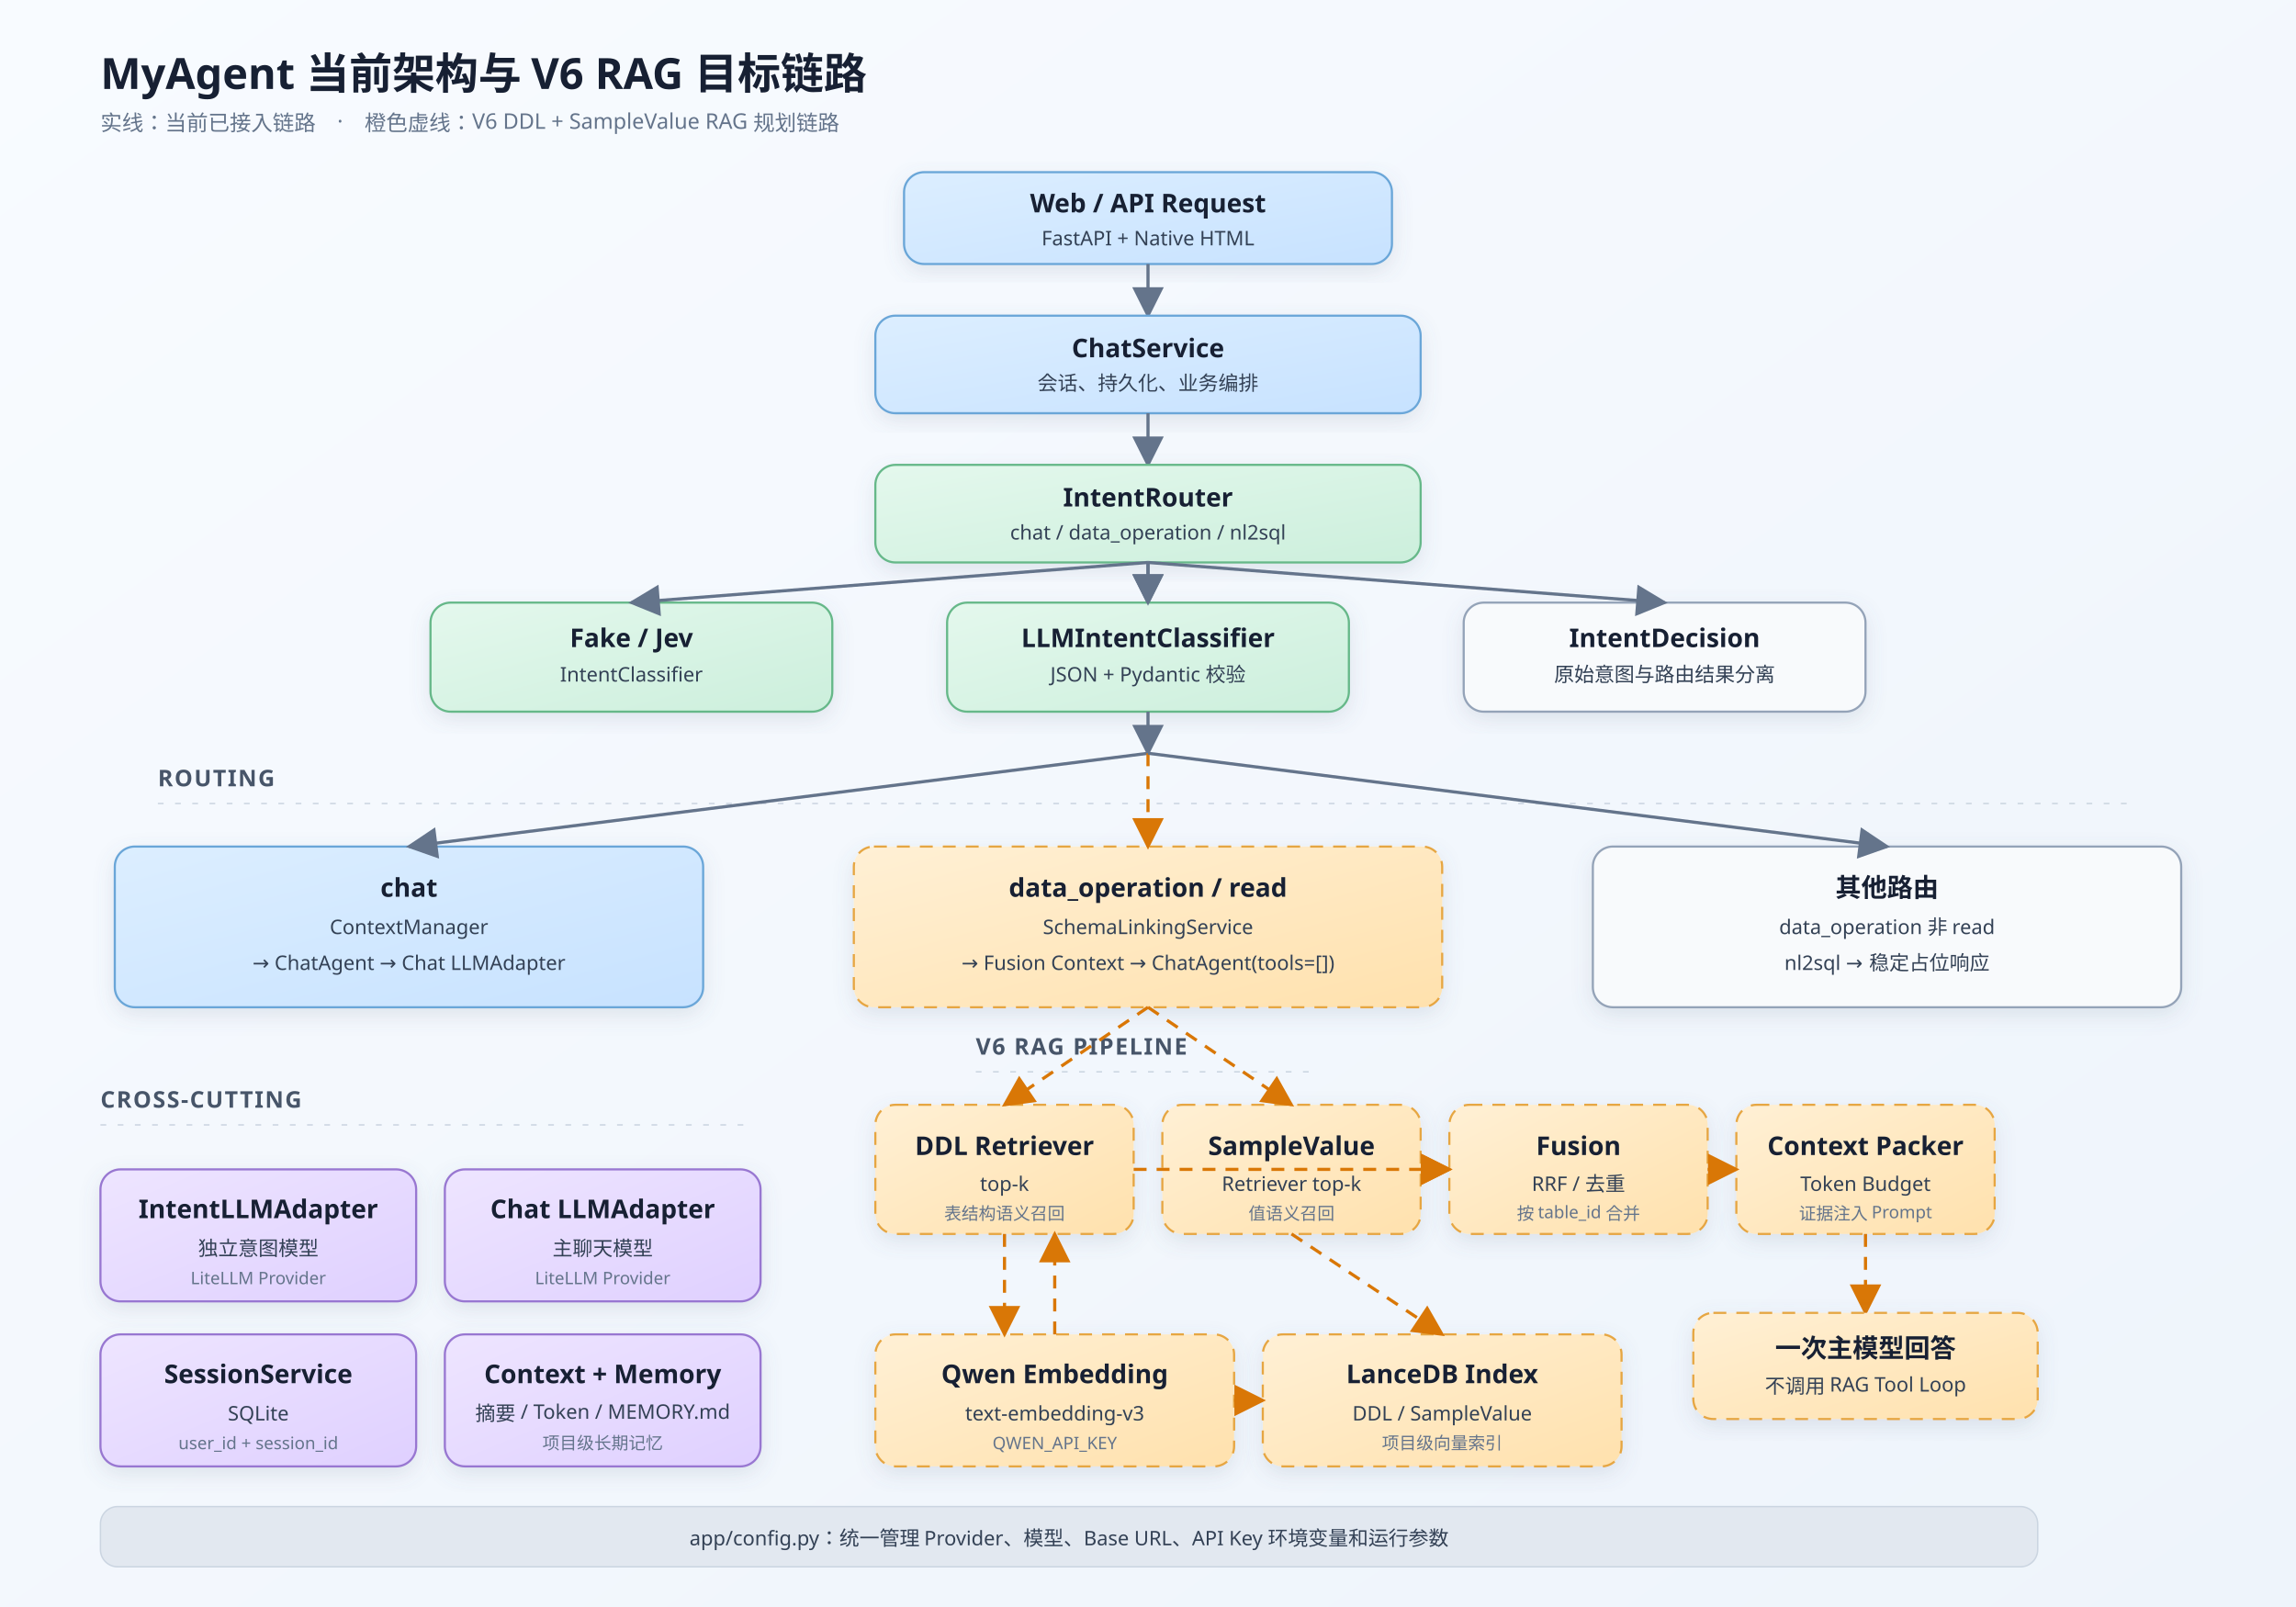
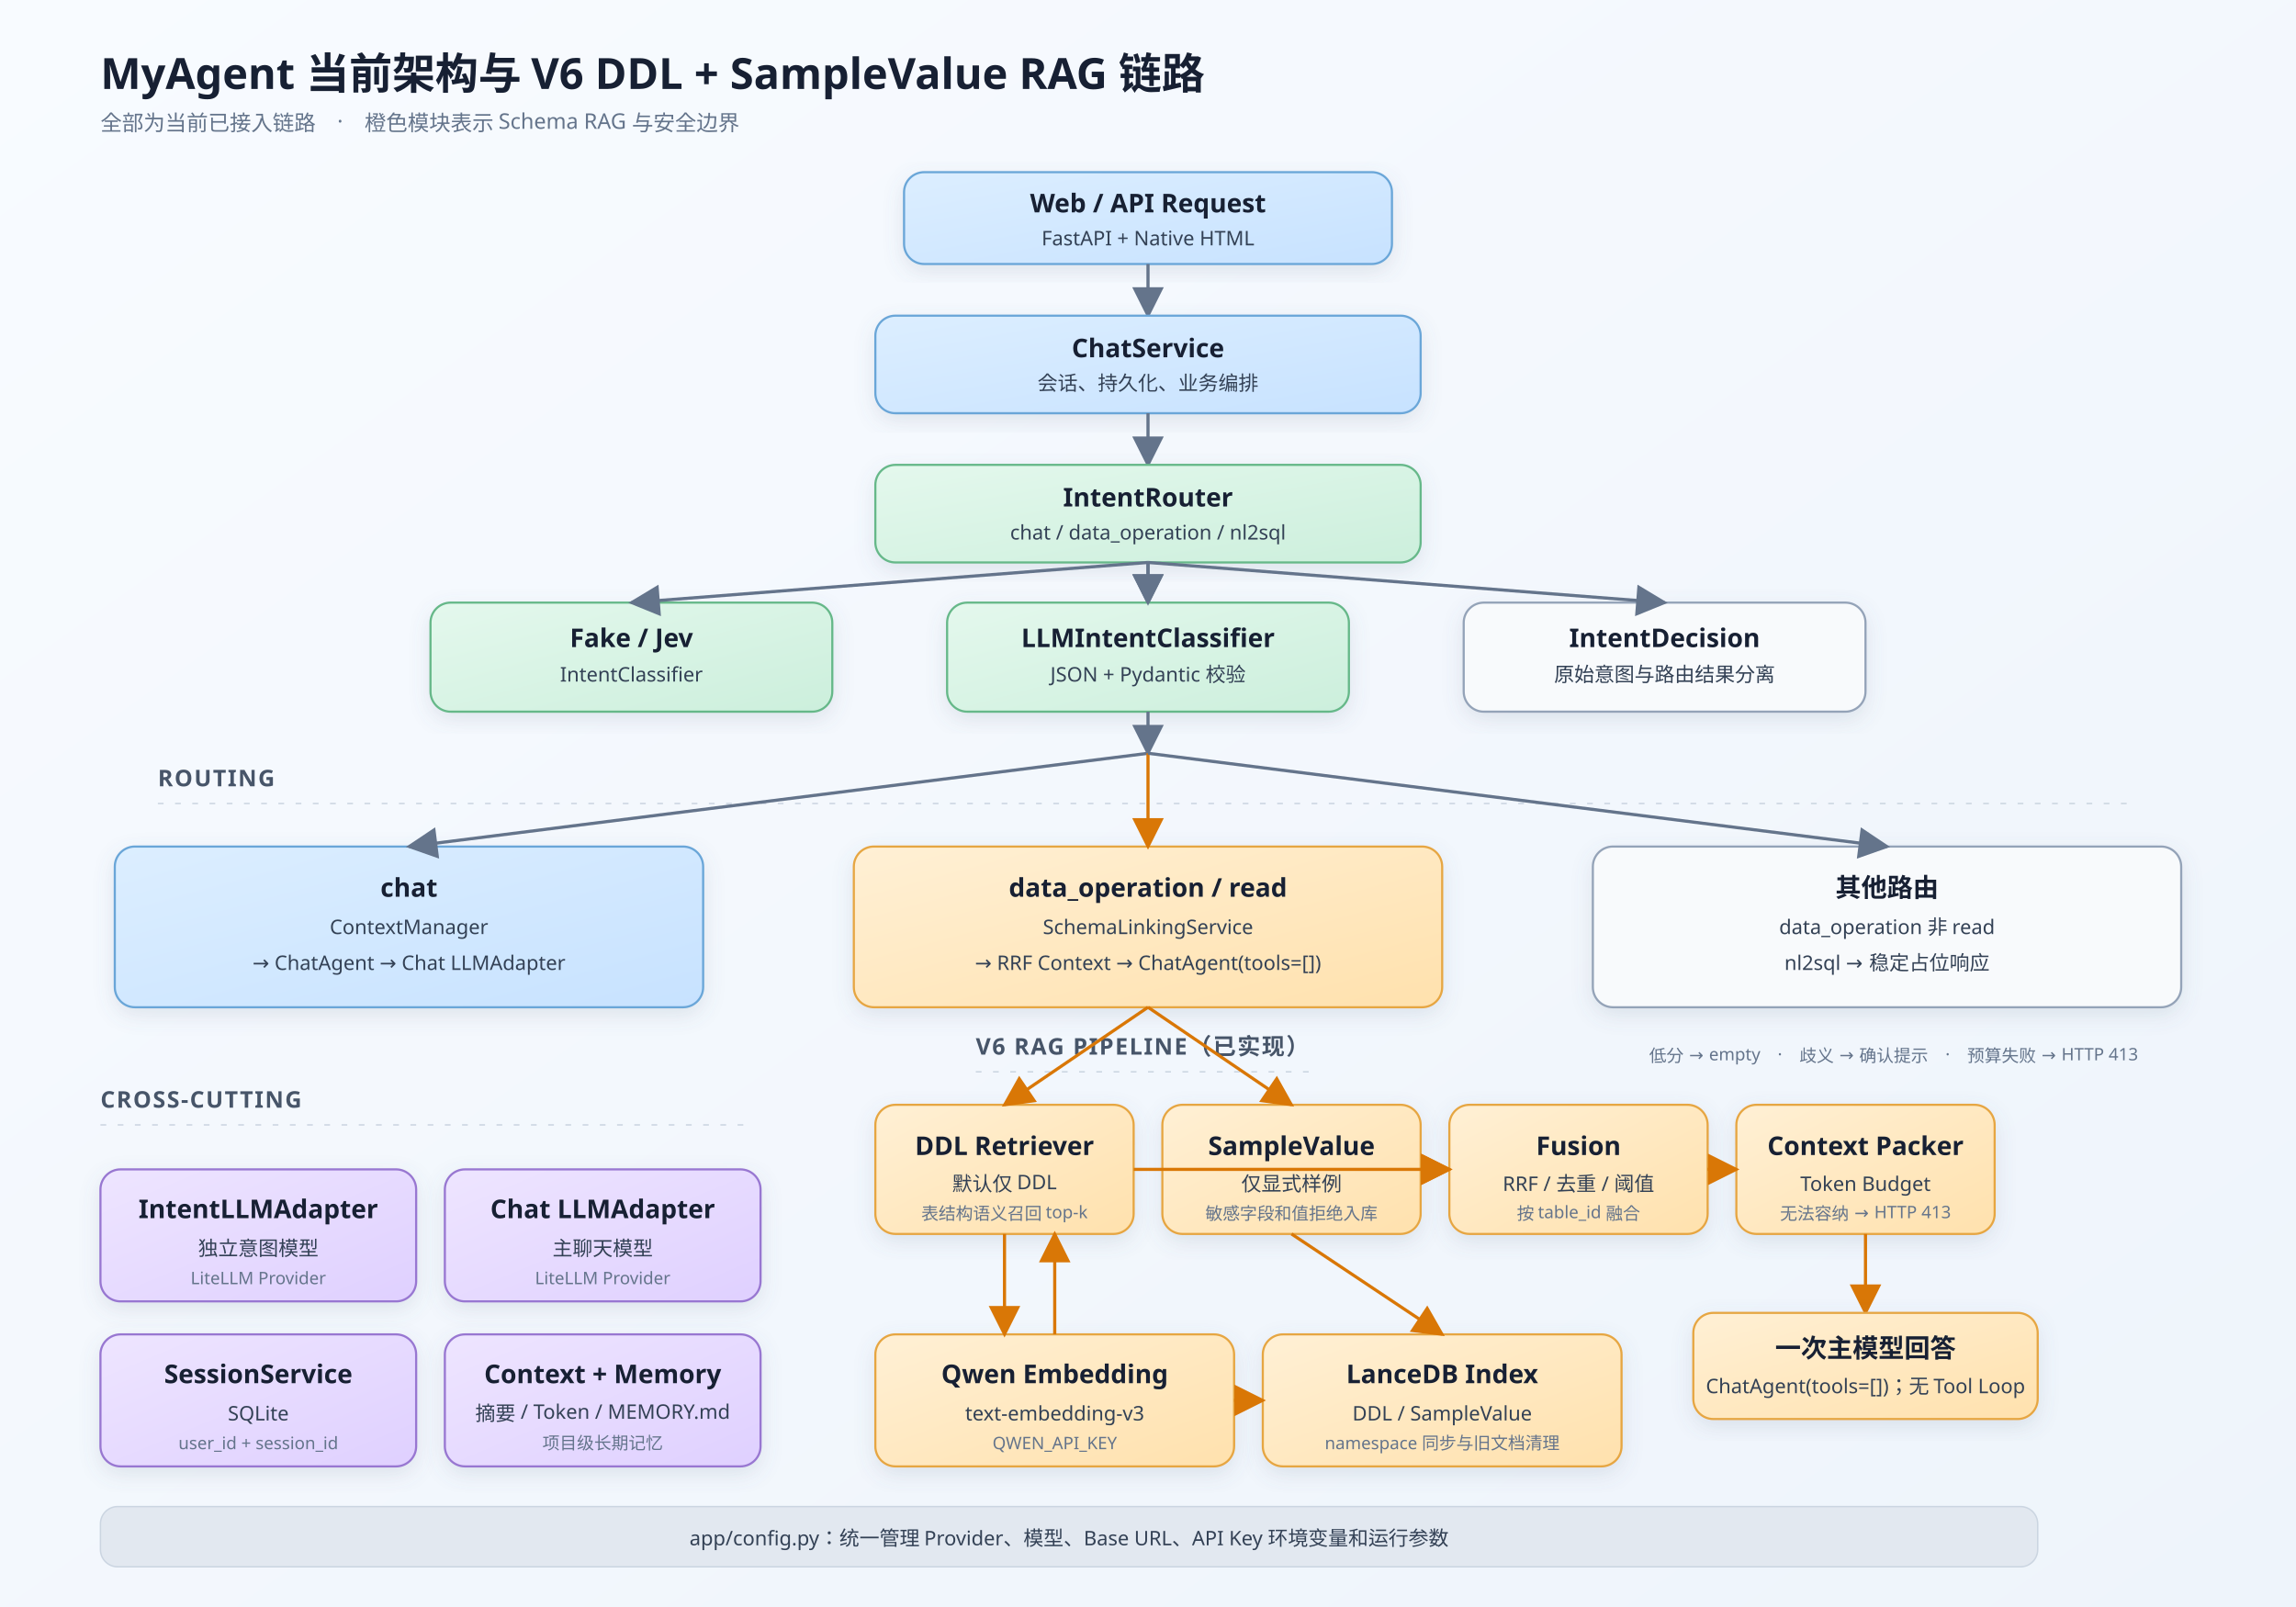
<svg xmlns="http://www.w3.org/2000/svg" width="1600" height="1120" viewBox="0 0 1600 1120" role="img" aria-labelledby="title desc">
  <defs>
    <linearGradient id="background" x1="0" y1="0" x2="1" y2="1">
      <stop offset="0%" stop-color="#f8fbff" />
      <stop offset="100%" stop-color="#eef4fb" />
    </linearGradient>
    <linearGradient id="blue" x1="0" y1="0" x2="1" y2="1">
      <stop offset="0%" stop-color="#dceeff" />
      <stop offset="100%" stop-color="#c7e2ff" />
    </linearGradient>
    <linearGradient id="green" x1="0" y1="0" x2="1" y2="1">
      <stop offset="0%" stop-color="#e4f8ed" />
      <stop offset="100%" stop-color="#ccefdc" />
    </linearGradient>
    <linearGradient id="orange" x1="0" y1="0" x2="1" y2="1">
      <stop offset="0%" stop-color="#fff0d5" />
      <stop offset="100%" stop-color="#ffe1ad" />
    </linearGradient>
    <linearGradient id="purple" x1="0" y1="0" x2="1" y2="1">
      <stop offset="0%" stop-color="#eee5ff" />
      <stop offset="100%" stop-color="#dfd0ff" />
    </linearGradient>
    <filter id="shadow" x="-20%" y="-20%" width="140%" height="140%">
      <feDropShadow dx="0" dy="5" stdDeviation="7" flood-color="#64748b" flood-opacity="0.16" />
    </filter>
    <marker id="arrow" markerWidth="10" markerHeight="10" refX="9" refY="5" orient="auto">
      <path d="M0,0 L10,5 L0,10 Z" fill="#64748b" />
    </marker>
    <marker id="arrowOrange" markerWidth="10" markerHeight="10" refX="9" refY="5" orient="auto">
      <path d="M0,0 L10,5 L0,10 Z" fill="#d97706" />
    </marker>
    <style>
      .title { font: 700 30px "Segoe UI", "Microsoft YaHei", sans-serif; fill: #172033; }
      .subtitle { font: 400 15px "Segoe UI", "Microsoft YaHei", sans-serif; fill: #64748b; }
      .label { font: 700 18px "Segoe UI", "Microsoft YaHei", sans-serif; fill: #172033; }
      .small { font: 400 14px "Segoe UI", "Microsoft YaHei", sans-serif; fill: #334155; }
      .tiny { font: 400 12px "Segoe UI", "Microsoft YaHei", sans-serif; fill: #64748b; }
      .section { font: 700 16px "Segoe UI", "Microsoft YaHei", sans-serif; fill: #475569; letter-spacing: 1px; }
      .box { stroke-width: 1.5; rx: 14; filter: url(#shadow); }
      .current { stroke: #6aa6d8; fill: url(#blue); }
      .intent { stroke: #66b889; fill: url(#green); }
      .planned { stroke: #e6a642; fill: url(#orange); stroke-dasharray: 9 7; }
+       .rag { stroke: #e6a642; fill: url(#orange); }
      .storage { stroke: #9877d1; fill: url(#purple); }
      .muted { stroke: #94a3b8; fill: #f8fafc; }
      .line { stroke: #64748b; stroke-width: 2.2; fill: none; marker-end: url(#arrow); }
      .plannedLine { stroke: #d97706; stroke-width: 2.2; fill: none; stroke-dasharray: 9 7; marker-end: url(#arrowOrange); }
+       .ragLine { stroke: #d97706; stroke-width: 2.2; fill: none; marker-end: url(#arrowOrange); }
      .divider { stroke: #cbd5e1; stroke-width: 1; stroke-dasharray: 4 8; }
    </style>
  </defs>
  <rect width="1600" height="1120" fill="url(#background)" />
-   <text x="70" y="62" class="title">MyAgent 当前架构与 V6 RAG 目标链路</text>
-   <text x="70" y="91" class="subtitle">实线：当前已接入链路　·　橙色虚线：V6 DDL + SampleValue RAG 规划链路</text>
+   <text x="70" y="62" class="title">MyAgent 当前架构与 V6 DDL + SampleValue RAG 链路</text>
+   <text x="70" y="91" class="subtitle">全部为当前已接入链路　·　橙色模块表示 Schema RAG 与安全边界</text>
  <rect x="630" y="120" width="340" height="64" class="box current" />
  <text x="800" y="148" text-anchor="middle" class="label">Web / API Request</text>
  <text x="800" y="171" text-anchor="middle" class="small">FastAPI + Native HTML</text>
  <path d="M800 184 L800 220" class="line" />
  <rect x="610" y="220" width="380" height="68" class="box current" />
  <text x="800" y="249" text-anchor="middle" class="label">ChatService</text>
  <text x="800" y="272" text-anchor="middle" class="small">会话、持久化、业务编排</text>
  <path d="M800 288 L800 324" class="line" />
  <rect x="610" y="324" width="380" height="68" class="box intent" />
  <text x="800" y="353" text-anchor="middle" class="label">IntentRouter</text>
  <text x="800" y="376" text-anchor="middle" class="small">chat / data_operation / nl2sql</text>
  <path d="M800 392 L800 420" class="line" />
  <rect x="300" y="420" width="280" height="76" class="box intent" />
  <text x="440" y="451" text-anchor="middle" class="label">Fake / Jev</text>
  <text x="440" y="475" text-anchor="middle" class="small">IntentClassifier</text>
  <rect x="660" y="420" width="280" height="76" class="box intent" />
  <text x="800" y="451" text-anchor="middle" class="label">LLMIntentClassifier</text>
  <text x="800" y="475" text-anchor="middle" class="small">JSON + Pydantic 校验</text>
  <rect x="1020" y="420" width="280" height="76" class="box muted" />
  <text x="1160" y="451" text-anchor="middle" class="label">IntentDecision</text>
  <text x="1160" y="475" text-anchor="middle" class="small">原始意图与路由结果分离</text>
  <path d="M800 392 L440 420" class="line" />
  <path d="M800 392 L800 420" class="line" />
  <path d="M800 392 L1160 420" class="line" />
  <path d="M800 496 L800 525" class="line" />
  <text x="110" y="548" class="section">ROUTING</text>
  <line x1="110" y1="560" x2="1490" y2="560" class="divider" />
  <rect x="80" y="590" width="410" height="112" class="box current" />
  <text x="285" y="625" text-anchor="middle" class="label">chat</text>
  <text x="285" y="651" text-anchor="middle" class="small">ContextManager</text>
  <text x="285" y="676" text-anchor="middle" class="small">→ ChatAgent → Chat LLMAdapter</text>
-   <rect x="595" y="590" width="410" height="112" class="box planned" />
+   <rect x="595" y="590" width="410" height="112" class="box rag" />
  <text x="800" y="625" text-anchor="middle" class="label">data_operation / read</text>
  <text x="800" y="651" text-anchor="middle" class="small">SchemaLinkingService</text>
-   <text x="800" y="676" text-anchor="middle" class="small">→ Fusion Context → ChatAgent(tools=[])</text>
+   <text x="800" y="676" text-anchor="middle" class="small">→ RRF Context → ChatAgent(tools=[])</text>
  <rect x="1110" y="590" width="410" height="112" class="box muted" />
  <text x="1315" y="625" text-anchor="middle" class="label">其他路由</text>
  <text x="1315" y="651" text-anchor="middle" class="small">data_operation 非 read</text>
  <text x="1315" y="676" text-anchor="middle" class="small">nl2sql → 稳定占位响应</text>
  <path d="M800 525 L285 590" class="line" />
-   <path d="M800 525 L800 590" class="plannedLine" />
+   <path d="M800 525 L800 590" class="ragLine" />
  <path d="M800 525 L1315 590" class="line" />
-   <text x="680" y="735" class="section">V6 RAG PIPELINE</text>
+   <text x="680" y="735" class="section">V6 RAG PIPELINE（已实现）</text>
  <line x1="680" y1="747" x2="920" y2="747" class="divider" />
-   <rect x="610" y="770" width="180" height="90" class="box planned" />
+   <rect x="610" y="770" width="180" height="90" class="box rag" />
  <text x="700" y="805" text-anchor="middle" class="label">DDL Retriever</text>
-   <text x="700" y="830" text-anchor="middle" class="small">top-k</text>
-   <text x="700" y="850" text-anchor="middle" class="tiny">表结构语义召回</text>
-   <rect x="810" y="770" width="180" height="90" class="box planned" />
+   <text x="700" y="830" text-anchor="middle" class="small">默认仅 DDL</text>
+   <text x="700" y="850" text-anchor="middle" class="tiny">表结构语义召回 top-k</text>
+   <rect x="810" y="770" width="180" height="90" class="box rag" />
  <text x="900" y="805" text-anchor="middle" class="label">SampleValue</text>
-   <text x="900" y="830" text-anchor="middle" class="small">Retriever top-k</text>
-   <text x="900" y="850" text-anchor="middle" class="tiny">值语义召回</text>
-   <rect x="1010" y="770" width="180" height="90" class="box planned" />
+   <text x="900" y="830" text-anchor="middle" class="small">仅显式样例</text>
+   <text x="900" y="850" text-anchor="middle" class="tiny">敏感字段和值拒绝入库</text>
+   <rect x="1010" y="770" width="180" height="90" class="box rag" />
  <text x="1100" y="805" text-anchor="middle" class="label">Fusion</text>
-   <text x="1100" y="830" text-anchor="middle" class="small">RRF / 去重</text>
-   <text x="1100" y="850" text-anchor="middle" class="tiny">按 table_id 合并</text>
-   <rect x="1210" y="770" width="180" height="90" class="box planned" />
+   <text x="1100" y="830" text-anchor="middle" class="small">RRF / 去重 / 阈值</text>
+   <text x="1100" y="850" text-anchor="middle" class="tiny">按 table_id 融合</text>
+   <rect x="1210" y="770" width="180" height="90" class="box rag" />
  <text x="1300" y="805" text-anchor="middle" class="label">Context Packer</text>
  <text x="1300" y="830" text-anchor="middle" class="small">Token Budget</text>
-   <text x="1300" y="850" text-anchor="middle" class="tiny">证据注入 Prompt</text>
-   <path d="M800 702 L700 770" class="plannedLine" />
-   <path d="M800 702 L900 770" class="plannedLine" />
-   <path d="M790 815 L1010 815" class="plannedLine" />
-   <path d="M990 815 L1010 815" class="plannedLine" />
-   <path d="M1190 815 L1210 815" class="plannedLine" />
-   <path d="M1300 860 L1300 915" class="plannedLine" />
-   <rect x="1180" y="915" width="240" height="74" class="box planned" />
+   <text x="1300" y="850" text-anchor="middle" class="tiny">无法容纳 → HTTP 413</text>
+   <path d="M800 702 L700 770" class="ragLine" />
+   <path d="M800 702 L900 770" class="ragLine" />
+   <path d="M790 815 L1010 815" class="ragLine" />
+   <path d="M990 815 L1010 815" class="ragLine" />
+   <path d="M1190 815 L1210 815" class="ragLine" />
+   <path d="M1300 860 L1300 915" class="ragLine" />
+   <rect x="1180" y="915" width="240" height="74" class="box rag" />
  <text x="1300" y="946" text-anchor="middle" class="label">一次主模型回答</text>
-   <text x="1300" y="971" text-anchor="middle" class="small">不调用 RAG Tool Loop</text>
+   <text x="1300" y="971" text-anchor="middle" class="small">ChatAgent(tools=[])；无 Tool Loop</text>
+   <text x="1490" y="740" text-anchor="end" class="tiny">低分 → empty　·　歧义 → 确认提示　·　预算失败 → HTTP 413</text>
  <text x="70" y="772" class="section">CROSS-CUTTING</text>
  <line x1="70" y1="784" x2="520" y2="784" class="divider" />
  <rect x="70" y="815" width="220" height="92" class="box storage" />
  <text x="180" y="849" text-anchor="middle" class="label">IntentLLMAdapter</text>
  <text x="180" y="875" text-anchor="middle" class="small">独立意图模型</text>
  <text x="180" y="895" text-anchor="middle" class="tiny">LiteLLM Provider</text>
  <rect x="310" y="815" width="220" height="92" class="box storage" />
  <text x="420" y="849" text-anchor="middle" class="label">Chat LLMAdapter</text>
  <text x="420" y="875" text-anchor="middle" class="small">主聊天模型</text>
  <text x="420" y="895" text-anchor="middle" class="tiny">LiteLLM Provider</text>
  <rect x="70" y="930" width="220" height="92" class="box storage" />
  <text x="180" y="964" text-anchor="middle" class="label">SessionService</text>
  <text x="180" y="990" text-anchor="middle" class="small">SQLite</text>
  <text x="180" y="1010" text-anchor="middle" class="tiny">user_id + session_id</text>
  <rect x="310" y="930" width="220" height="92" class="box storage" />
  <text x="420" y="964" text-anchor="middle" class="label">Context + Memory</text>
  <text x="420" y="990" text-anchor="middle" class="small">摘要 / Token / MEMORY.md</text>
  <text x="420" y="1010" text-anchor="middle" class="tiny">项目级长期记忆</text>
-   <rect x="610" y="930" width="250" height="92" class="box planned" />
+   <rect x="610" y="930" width="250" height="92" class="box rag" />
  <text x="735" y="964" text-anchor="middle" class="label">Qwen Embedding</text>
  <text x="735" y="990" text-anchor="middle" class="small">text-embedding-v3</text>
  <text x="735" y="1010" text-anchor="middle" class="tiny">QWEN_API_KEY</text>
-   <rect x="880" y="930" width="250" height="92" class="box planned" />
+   <rect x="880" y="930" width="250" height="92" class="box rag" />
  <text x="1005" y="964" text-anchor="middle" class="label">LanceDB Index</text>
  <text x="1005" y="990" text-anchor="middle" class="small">DDL / SampleValue</text>
-   <text x="1005" y="1010" text-anchor="middle" class="tiny">项目级向量索引</text>
+   <text x="1005" y="1010" text-anchor="middle" class="tiny">namespace 同步与旧文档清理</text>
  <rect x="70" y="1050" width="1350" height="42" rx="12" fill="#e2e8f0" stroke="#cbd5e1" />
  <text x="745" y="1077" text-anchor="middle" class="small">app/config.py：统一管理 Provider、模型、Base URL、API Key 环境变量和运行参数</text>
-   <path d="M735 930 L735 860" class="plannedLine" />
-   <path d="M860 976 L880 976" class="plannedLine" />
-   <path d="M700 860 L700 930" class="plannedLine" />
-   <path d="M900 860 L1005 930" class="plannedLine" />
+   <path d="M735 930 L735 860" class="ragLine" />
+   <path d="M860 976 L880 976" class="ragLine" />
+   <path d="M700 860 L700 930" class="ragLine" />
+   <path d="M900 860 L1005 930" class="ragLine" />
</svg>
